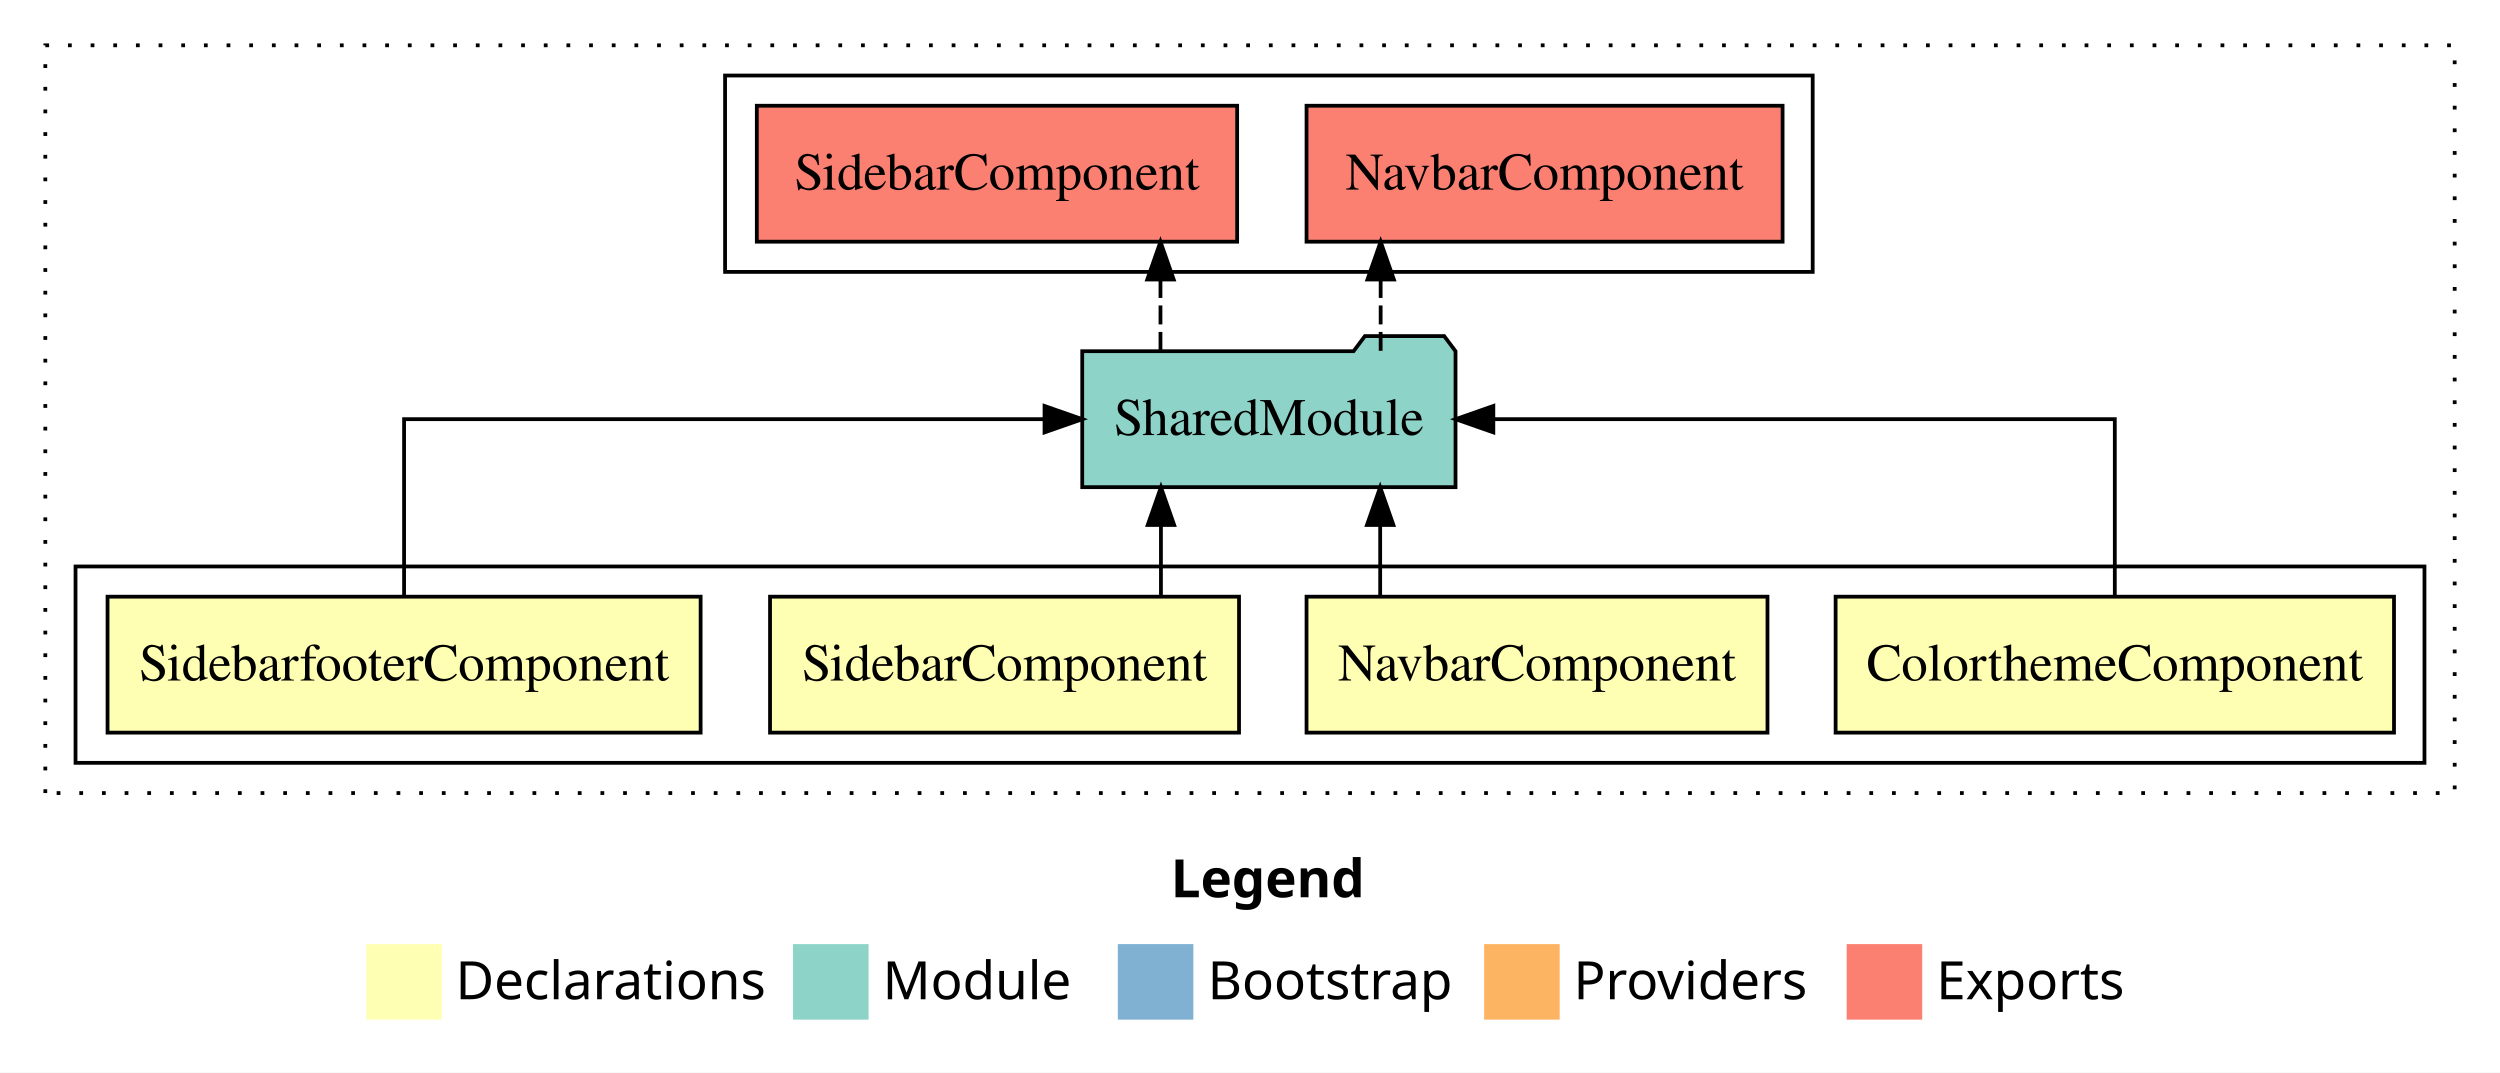
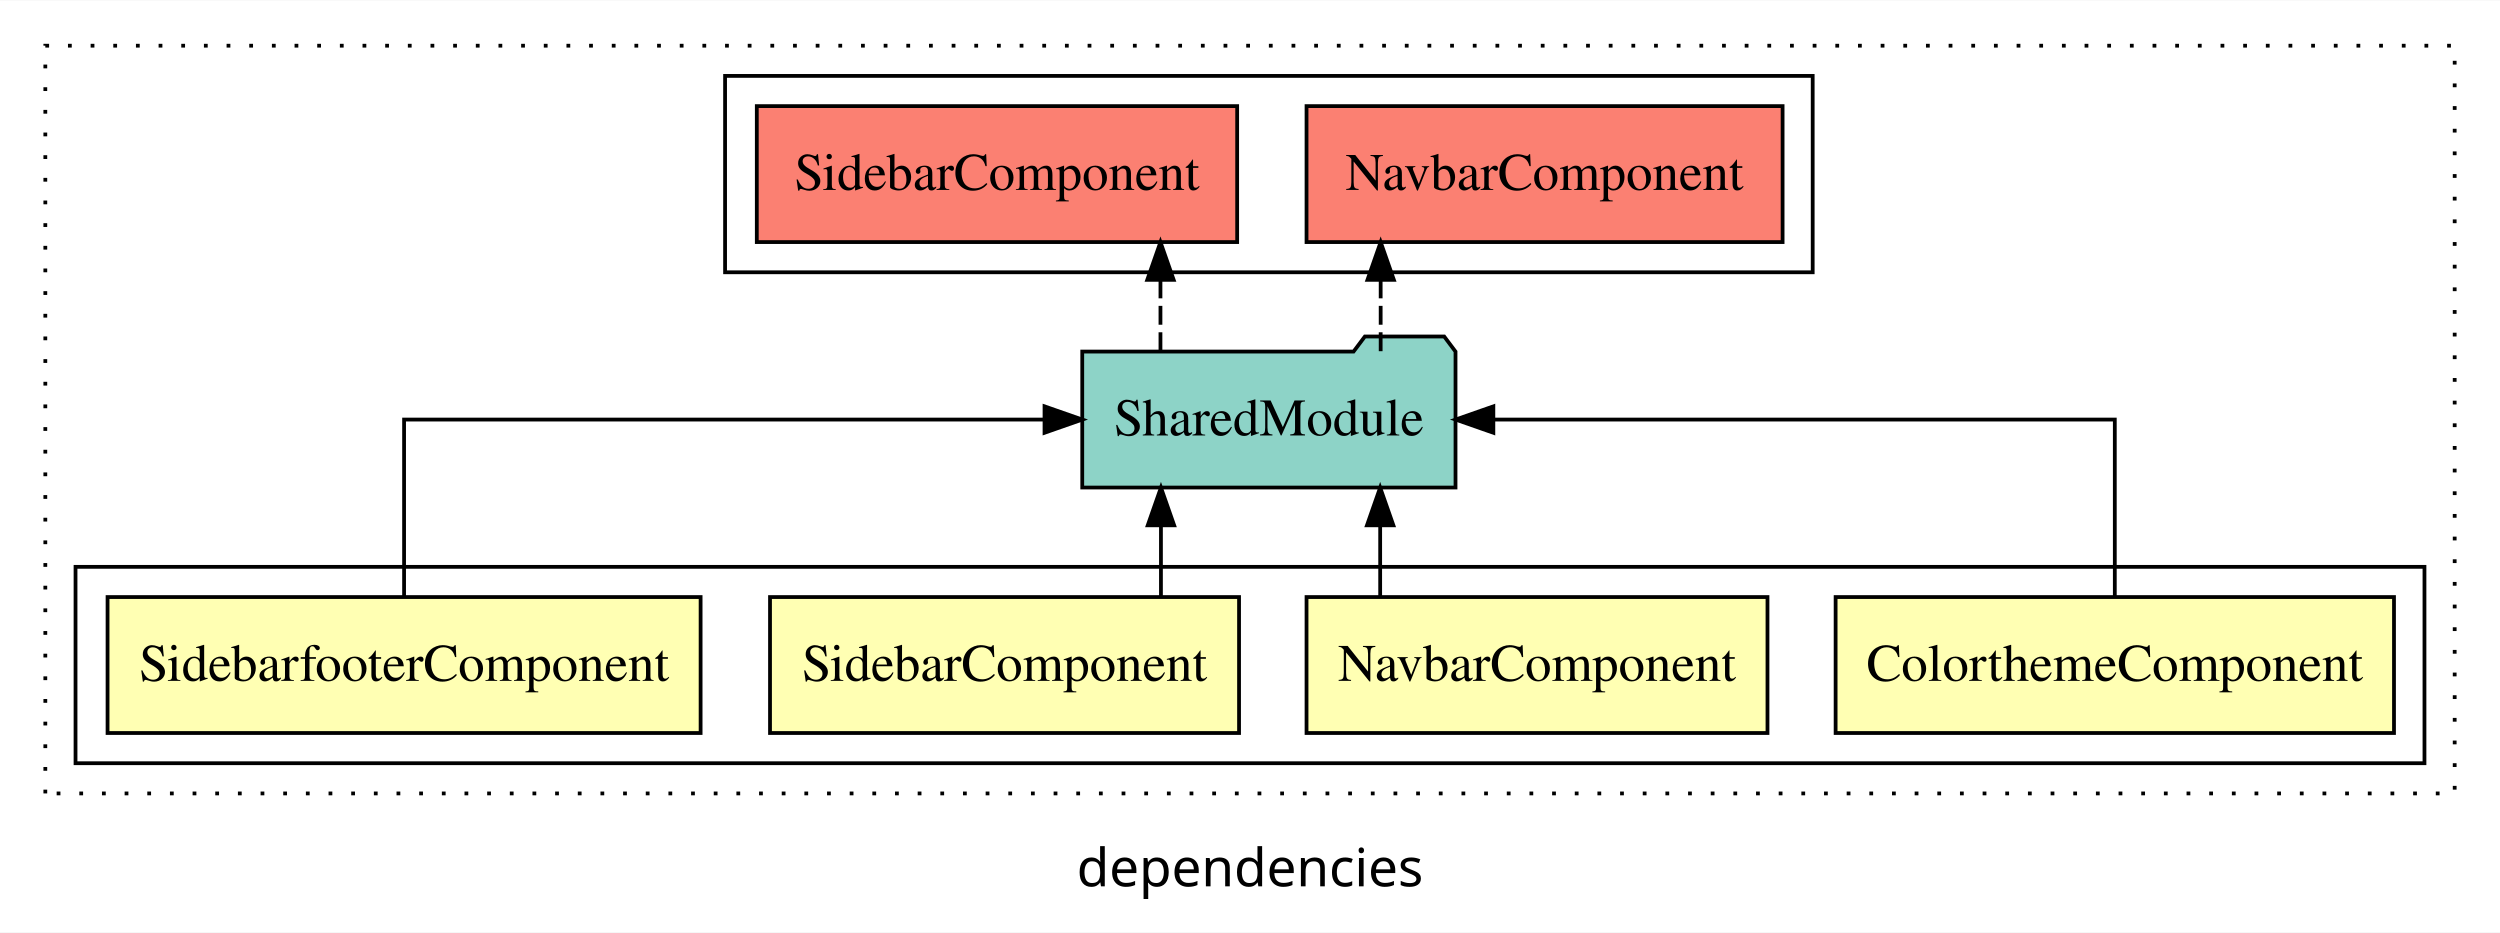
- <svg xmlns="http://www.w3.org/2000/svg" width="662pt" height="284pt" viewBox="0.00 0.00 662.00 284.00">
-   <g id="graph0" class="graph" transform="scale(1 1) rotate(0) translate(4 280)">
-     <polygon fill="#ffffff" stroke="transparent" points="-4,4 -4,-280 658,-280 658,4 -4,4" />
-     <text text-anchor="start" x="306.009" y="-42.4" font-family="sans-serif" font-weight="bold" font-size="14.00" fill="#000000">Legend</text>
-     <polygon fill="#ffffb3" stroke="transparent" points="93,-10 93,-30 113,-30 113,-10 93,-10" />
-     <text text-anchor="start" x="116.629" y="-15.4" font-family="sans-serif" font-size="14.00" fill="#000000">  Declarations</text>
-     <polygon fill="#8dd3c7" stroke="transparent" points="206,-10 206,-30 226,-30 226,-10 206,-10" />
-     <text text-anchor="start" x="229.725" y="-15.4" font-family="sans-serif" font-size="14.00" fill="#000000">  Module</text>
-     <polygon fill="#80b1d3" stroke="transparent" points="292,-10 292,-30 312,-30 312,-10 292,-10" />
-     <text text-anchor="start" x="315.781" y="-15.4" font-family="sans-serif" font-size="14.00" fill="#000000">  Bootstrap</text>
-     <polygon fill="#fdb462" stroke="transparent" points="389,-10 389,-30 409,-30 409,-10 389,-10" />
-     <text text-anchor="start" x="412.673" y="-15.4" font-family="sans-serif" font-size="14.00" fill="#000000">  Providers</text>
-     <polygon fill="#fb8072" stroke="transparent" points="485,-10 485,-30 505,-30 505,-10 485,-10" />
-     <text text-anchor="start" x="508.726" y="-15.4" font-family="sans-serif" font-size="14.00" fill="#000000">  Exports</text>
+ <svg xmlns="http://www.w3.org/2000/svg" width="662pt" height="247pt" viewBox="0.00 0.00 662.00 246.80">
+   <g id="graph0" class="graph" transform="scale(1 1) rotate(0) translate(4 242.8)">
+     <polygon fill="white" stroke="transparent" points="-4,4 -4,-242.8 658,-242.8 658,4 -4,4" />
+     <text text-anchor="middle" x="327" y="-8.2" font-family="sans-serif" font-size="14.00">dependencies</text>
    <g id="clust1" class="cluster">
-       <polygon fill="none" stroke="#000000" stroke-dasharray="1,5" points="8,-70 8,-268 646,-268 646,-70 8,-70" />
+       <polygon fill="none" stroke="black" stroke-dasharray="1,5" points="8,-32.8 8,-230.8 646,-230.8 646,-32.8 8,-32.8" />
    </g>
    <g id="clust2" class="cluster">
-       <polygon fill="none" stroke="#000000" points="16,-78 16,-130 638,-130 638,-78 16,-78" />
+       <polygon fill="none" stroke="black" points="16,-40.8 16,-92.8 638,-92.8 638,-40.8 16,-40.8" />
    </g>
    <g id="clust8" class="cluster">
-       <polygon fill="none" stroke="#000000" points="188,-208 188,-260 476,-260 476,-208 188,-208" />
+       <polygon fill="none" stroke="black" points="188,-170.8 188,-222.8 476,-222.8 476,-170.8 188,-170.8" />
    </g>
    <g id="node1" class="node">
-       <polygon fill="#ffffb3" stroke="#000000" points="629.931,-122 482.069,-122 482.069,-86 629.931,-86 629.931,-122" />
-       <text text-anchor="middle" x="556" y="-99.8" font-family="Times,serif" font-size="14.00" fill="#000000">ColorthemeComponent</text>
+       <polygon fill="#ffffb3" stroke="black" points="629.93,-84.8 482.07,-84.8 482.07,-48.8 629.93,-48.8 629.93,-84.8" />
+       <text text-anchor="middle" x="556" y="-62.6" font-family="Times,serif" font-size="14.00">ColorthemeComponent</text>
    </g>
    <g id="node5" class="node">
-       <polygon fill="#8dd3c7" stroke="#000000" points="381.423,-187 378.423,-191 357.423,-191 354.423,-187 282.577,-187 282.577,-151 381.423,-151 381.423,-187" />
-       <text text-anchor="middle" x="332" y="-164.8" font-family="Times,serif" font-size="14.00" fill="#000000">SharedModule</text>
+       <polygon fill="#8dd3c7" stroke="black" points="381.42,-149.8 378.42,-153.8 357.42,-153.8 354.42,-149.8 282.58,-149.8 282.58,-113.8 381.42,-113.8 381.42,-149.8" />
+       <text text-anchor="middle" x="332" y="-127.6" font-family="Times,serif" font-size="14.00">SharedModule</text>
    </g>
    <g id="edge1" class="edge">
-       <path fill="none" stroke="#000000" d="M556,-122.106C556,-141.339 556,-169 556,-169 556,-169 391.435,-169 391.435,-169" />
-       <polygon fill="#000000" stroke="#000000" points="391.435,-165.5 381.435,-169 391.435,-172.5 391.435,-165.5" />
+       <path fill="none" stroke="black" d="M556,-84.91C556,-104.14 556,-131.8 556,-131.8 556,-131.8 391.44,-131.8 391.44,-131.8" />
+       <polygon fill="black" stroke="black" points="391.44,-128.3 381.44,-131.8 391.44,-135.3 391.44,-128.3" />
    </g>
    <g id="node2" class="node">
-       <polygon fill="#ffffb3" stroke="#000000" points="464.03,-122 341.97,-122 341.97,-86 464.03,-86 464.03,-122" />
-       <text text-anchor="middle" x="403" y="-99.8" font-family="Times,serif" font-size="14.00" fill="#000000">NavbarComponent</text>
+       <polygon fill="#ffffb3" stroke="black" points="464.03,-84.8 341.97,-84.8 341.97,-48.8 464.03,-48.8 464.03,-84.8" />
+       <text text-anchor="middle" x="403" y="-62.6" font-family="Times,serif" font-size="14.00">NavbarComponent</text>
    </g>
    <g id="edge2" class="edge">
-       <path fill="none" stroke="#000000" d="M361.473,-122.106C361.473,-122.106 361.473,-140.991 361.473,-140.991" />
-       <polygon fill="#000000" stroke="#000000" points="357.973,-140.991 361.473,-150.991 364.973,-140.991 357.973,-140.991" />
+       <path fill="none" stroke="black" d="M361.47,-84.91C361.47,-84.91 361.47,-103.79 361.47,-103.79" />
+       <polygon fill="black" stroke="black" points="357.97,-103.79 361.47,-113.79 364.97,-103.79 357.97,-103.79" />
    </g>
    <g id="node3" class="node">
-       <polygon fill="#ffffb3" stroke="#000000" points="324.095,-122 199.905,-122 199.905,-86 324.095,-86 324.095,-122" />
-       <text text-anchor="middle" x="262" y="-99.8" font-family="Times,serif" font-size="14.00" fill="#000000">SidebarComponent</text>
+       <polygon fill="#ffffb3" stroke="black" points="324.1,-84.8 199.9,-84.8 199.9,-48.8 324.1,-48.8 324.1,-84.8" />
+       <text text-anchor="middle" x="262" y="-62.6" font-family="Times,serif" font-size="14.00">SidebarComponent</text>
    </g>
    <g id="edge3" class="edge">
-       <path fill="none" stroke="#000000" d="M303.418,-122.106C303.418,-122.106 303.418,-140.991 303.418,-140.991" />
-       <polygon fill="#000000" stroke="#000000" points="299.918,-140.991 303.418,-150.991 306.918,-140.991 299.918,-140.991" />
+       <path fill="none" stroke="black" d="M303.42,-84.91C303.42,-84.91 303.42,-103.79 303.42,-103.79" />
+       <polygon fill="black" stroke="black" points="299.92,-103.79 303.42,-113.79 306.92,-103.79 299.92,-103.79" />
    </g>
    <g id="node4" class="node">
-       <polygon fill="#ffffb3" stroke="#000000" points="181.523,-122 24.477,-122 24.477,-86 181.523,-86 181.523,-122" />
-       <text text-anchor="middle" x="103" y="-99.8" font-family="Times,serif" font-size="14.00" fill="#000000">SidebarfooterComponent</text>
+       <polygon fill="#ffffb3" stroke="black" points="181.52,-84.8 24.48,-84.8 24.48,-48.8 181.52,-48.8 181.52,-84.8" />
+       <text text-anchor="middle" x="103" y="-62.6" font-family="Times,serif" font-size="14.00">SidebarfooterComponent</text>
    </g>
    <g id="edge4" class="edge">
-       <path fill="none" stroke="#000000" d="M103,-122.106C103,-141.339 103,-169 103,-169 103,-169 272.592,-169 272.592,-169" />
-       <polygon fill="#000000" stroke="#000000" points="272.592,-172.5 282.592,-169 272.592,-165.5 272.592,-172.5" />
+       <path fill="none" stroke="black" d="M103,-84.91C103,-104.14 103,-131.8 103,-131.8 103,-131.8 272.59,-131.8 272.59,-131.8" />
+       <polygon fill="black" stroke="black" points="272.59,-135.3 282.59,-131.8 272.59,-128.3 272.59,-135.3" />
    </g>
    <g id="node6" class="node">
-       <polygon fill="#fb8072" stroke="#000000" points="468.029,-252 341.971,-252 341.971,-216 468.029,-216 468.029,-252" />
-       <text text-anchor="middle" x="405" y="-229.8" font-family="Times,serif" font-size="14.00" fill="#000000">NavbarComponent </text>
+       <polygon fill="#fb8072" stroke="black" points="468.03,-214.8 341.97,-214.8 341.97,-178.8 468.03,-178.8 468.03,-214.8" />
+       <text text-anchor="middle" x="405" y="-192.6" font-family="Times,serif" font-size="14.00">NavbarComponent </text>
    </g>
    <g id="edge5" class="edge">
-       <path fill="none" stroke="#000000" stroke-dasharray="5,2" d="M361.598,-187.106C361.598,-187.106 361.598,-205.991 361.598,-205.991" />
-       <polygon fill="#000000" stroke="#000000" points="358.098,-205.991 361.598,-215.991 365.098,-205.991 358.098,-205.991" />
+       <path fill="none" stroke="black" stroke-dasharray="5,2" d="M361.6,-149.91C361.6,-149.91 361.6,-168.79 361.6,-168.79" />
+       <polygon fill="black" stroke="black" points="358.1,-168.79 361.6,-178.79 365.1,-168.79 358.1,-168.79" />
    </g>
    <g id="node7" class="node">
-       <polygon fill="#fb8072" stroke="#000000" points="323.596,-252 196.404,-252 196.404,-216 323.596,-216 323.596,-252" />
-       <text text-anchor="middle" x="260" y="-229.8" font-family="Times,serif" font-size="14.00" fill="#000000">SidebarComponent </text>
+       <polygon fill="#fb8072" stroke="black" points="323.6,-214.8 196.4,-214.8 196.4,-178.8 323.6,-178.8 323.6,-214.8" />
+       <text text-anchor="middle" x="260" y="-192.6" font-family="Times,serif" font-size="14.00">SidebarComponent </text>
    </g>
    <g id="edge6" class="edge">
-       <path fill="none" stroke="#000000" stroke-dasharray="5,2" d="M303.293,-187.106C303.293,-187.106 303.293,-205.991 303.293,-205.991" />
-       <polygon fill="#000000" stroke="#000000" points="299.793,-205.991 303.293,-215.991 306.793,-205.991 299.793,-205.991" />
+       <path fill="none" stroke="black" stroke-dasharray="5,2" d="M303.29,-149.91C303.29,-149.91 303.29,-168.79 303.29,-168.79" />
+       <polygon fill="black" stroke="black" points="299.79,-168.79 303.29,-178.79 306.79,-168.79 299.79,-168.79" />
    </g>
  </g>
</svg>
